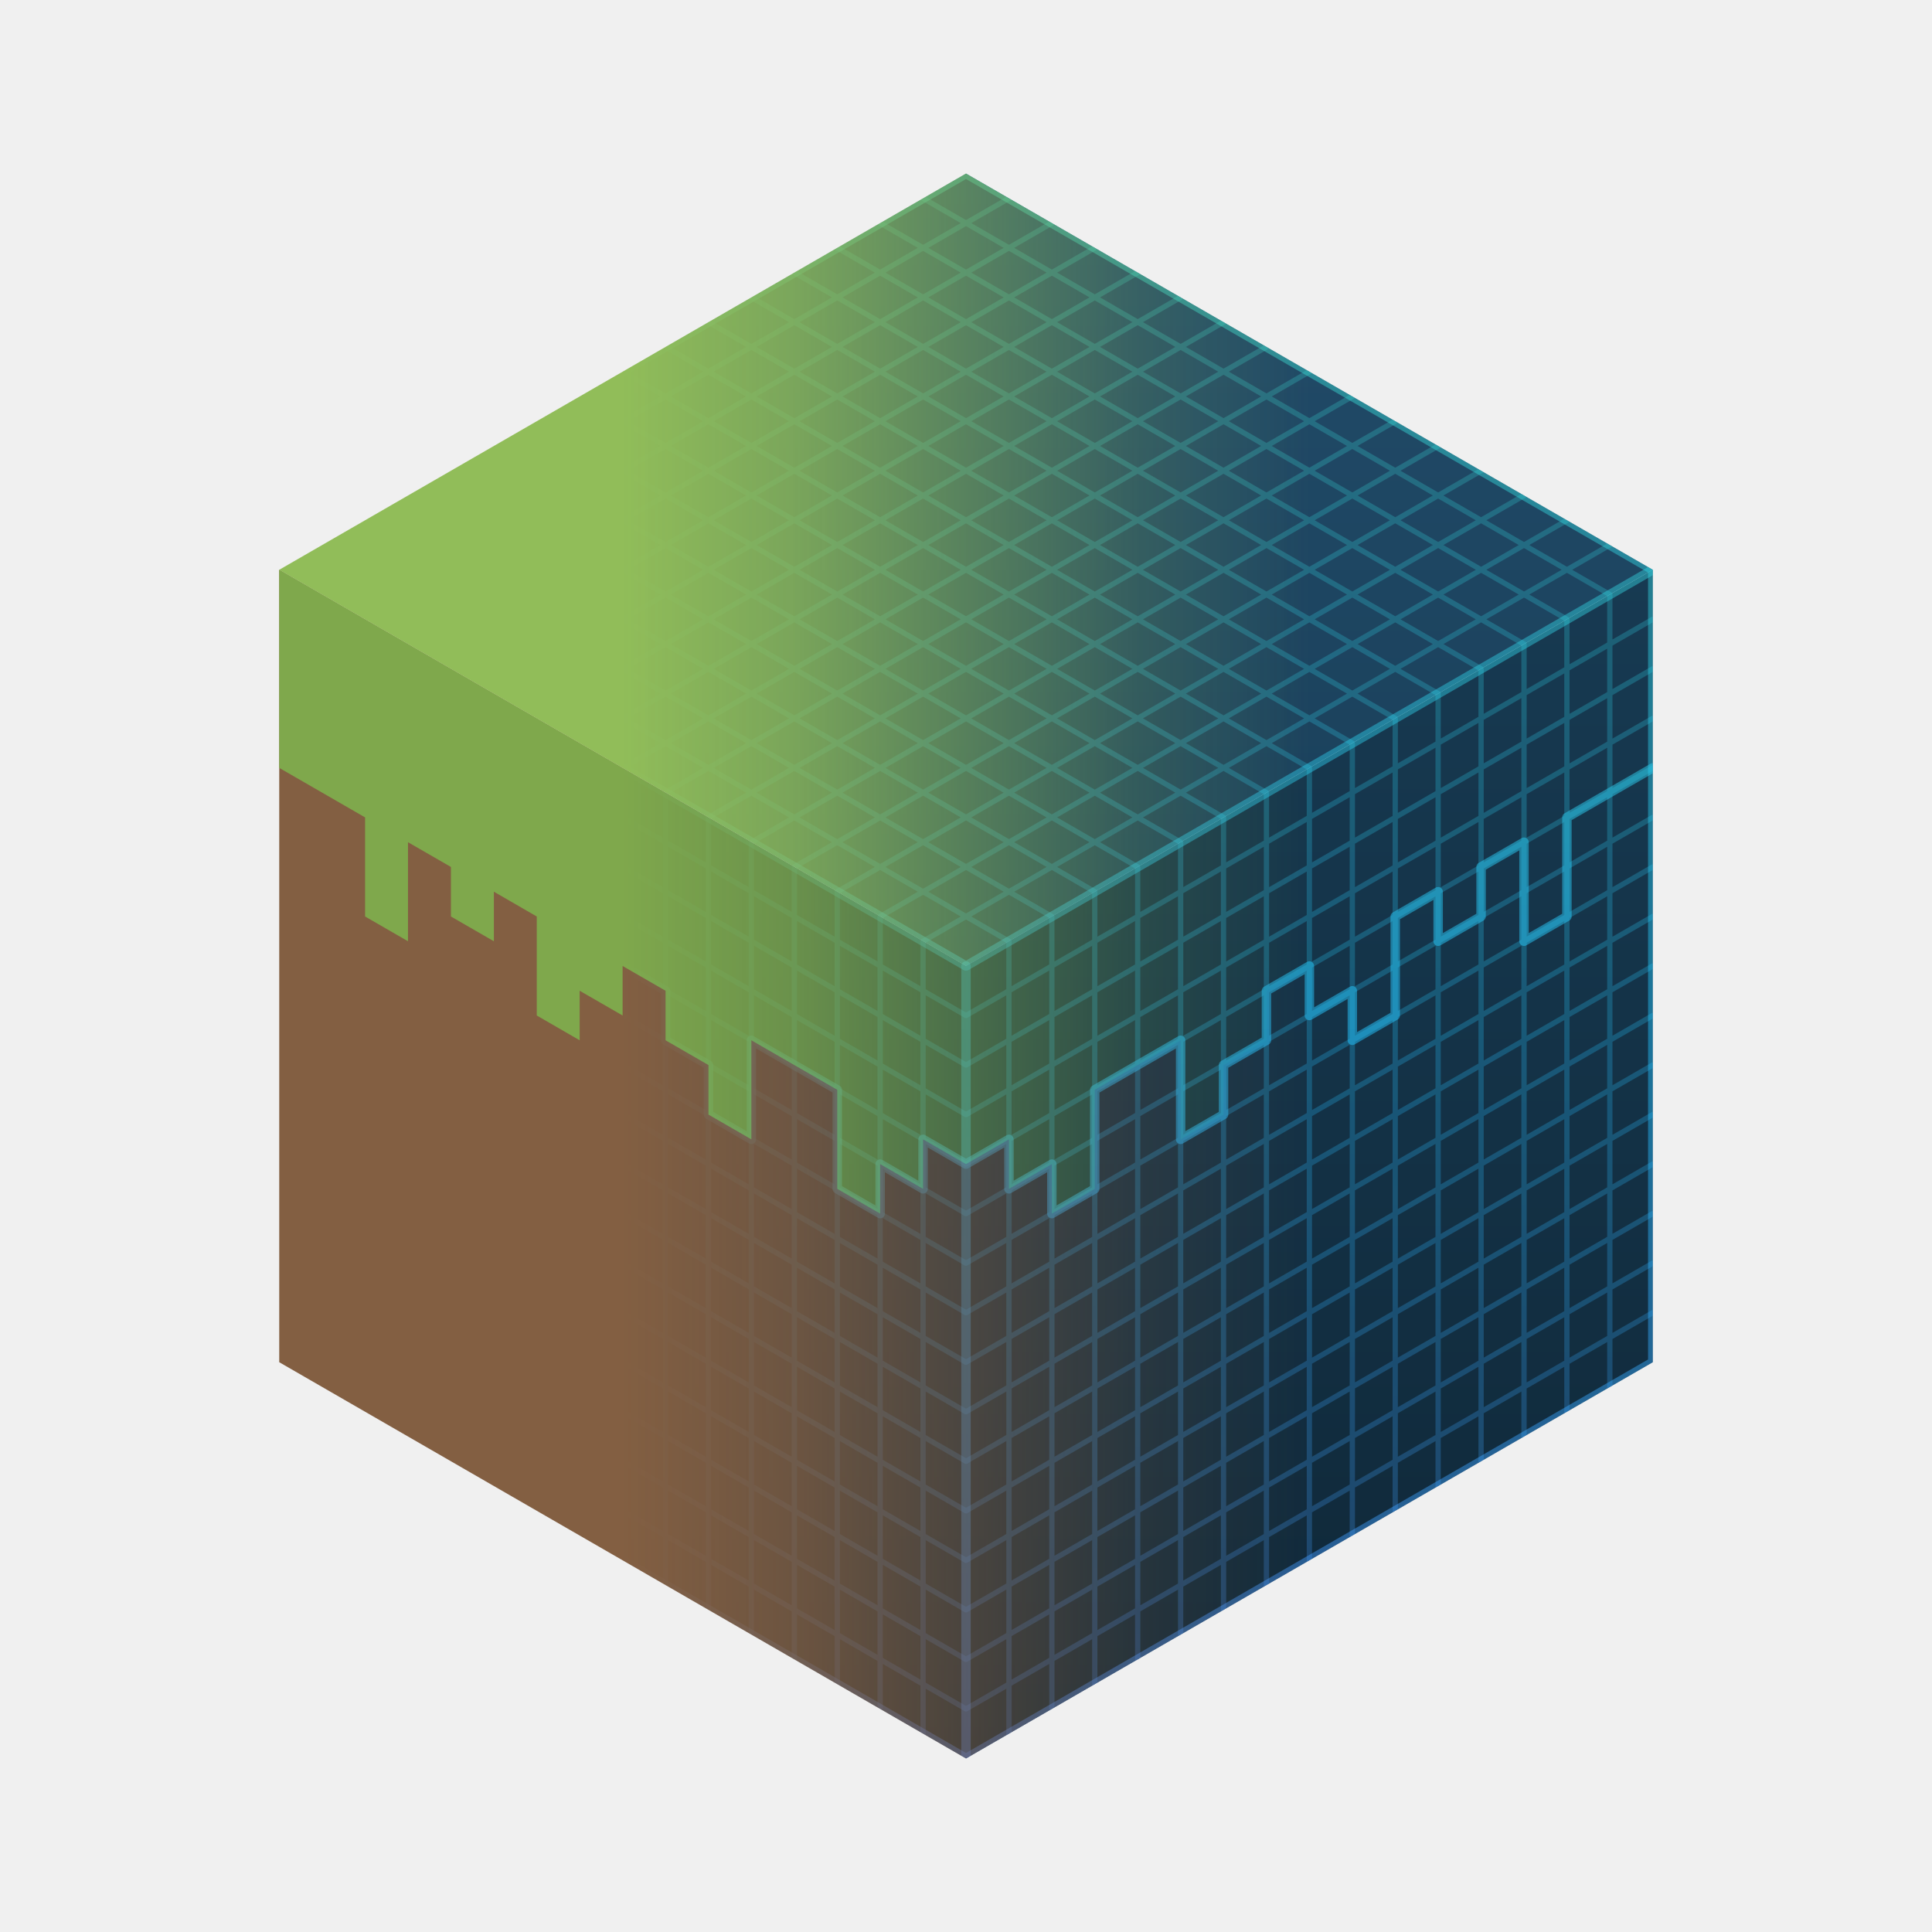
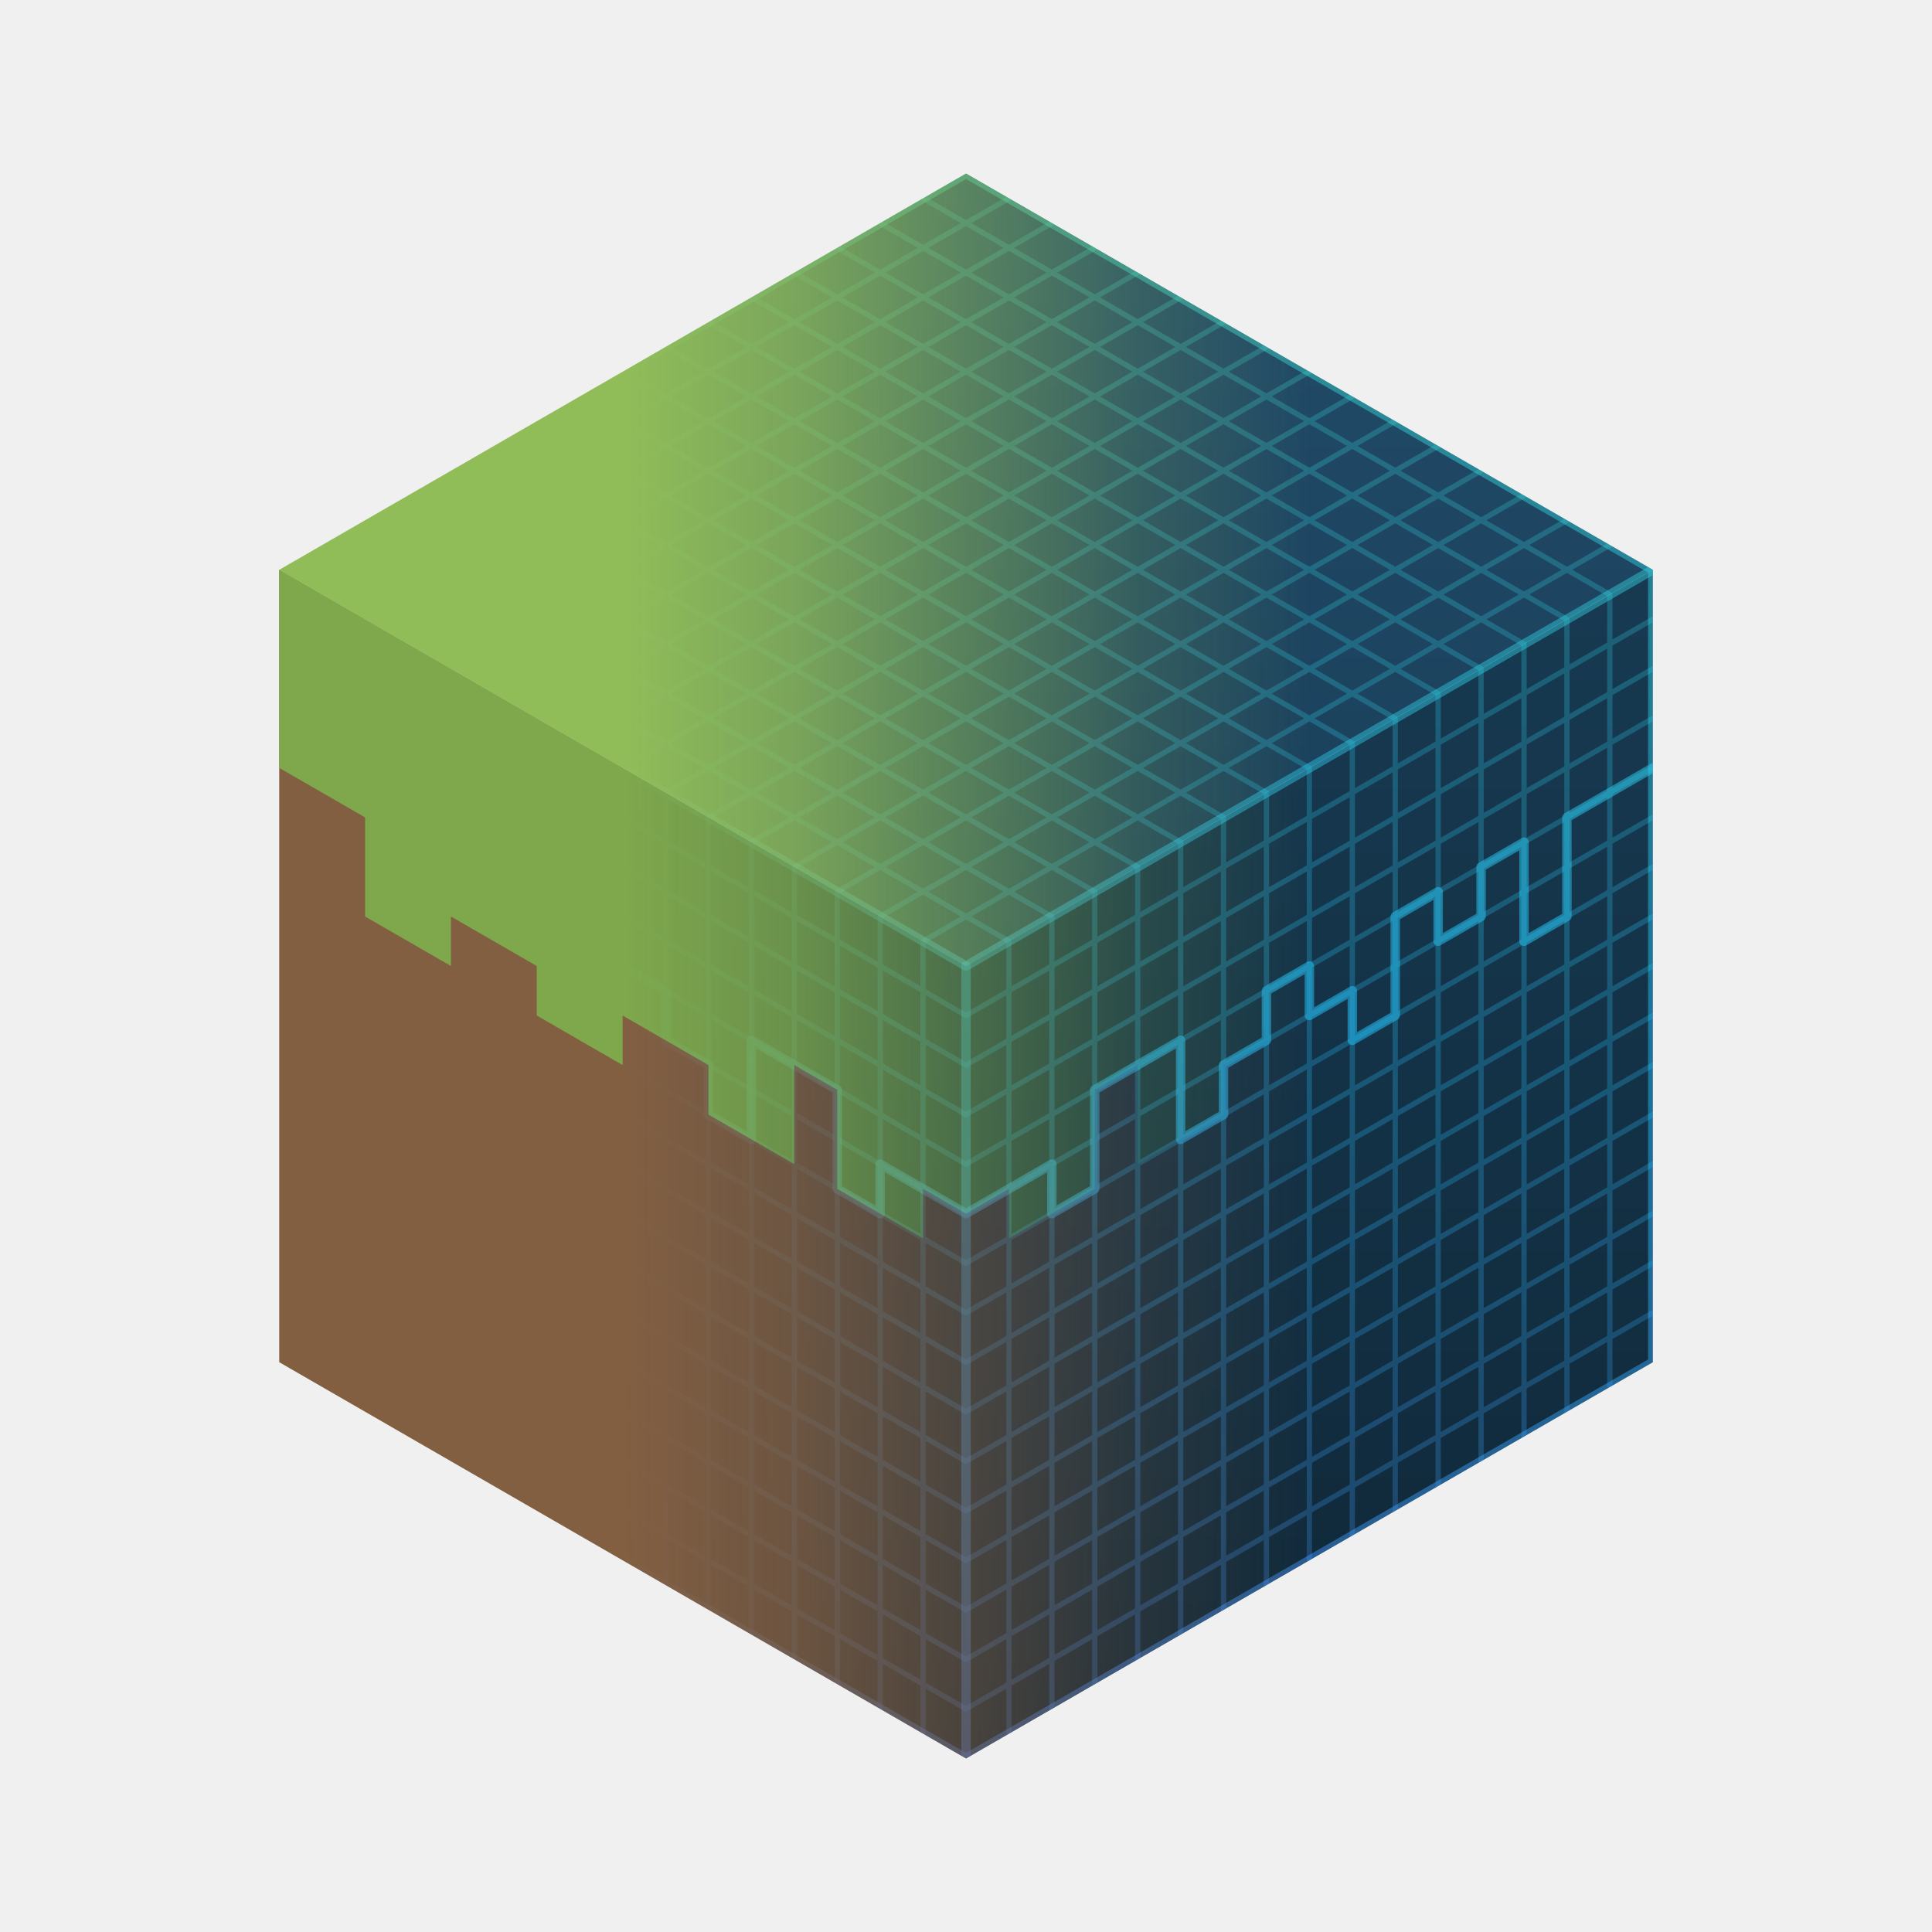
<svg xmlns="http://www.w3.org/2000/svg" viewBox="0 0 512 512" width="512" height="512">
  <defs>
    <pattern id="grain-top" width="16" height="16" patternUnits="userSpaceOnUse" patternTransform="matrix(11.375 6.5625 -11.375 6.5625 256.0 46.0)">
      <path fill="#ffffff" fill-opacity="0.07" d="        M256.000 46.000l11.375 6.562 l-11.375 6.562l-11.375 -6.562z         M278.750 59.125l11.375 6.562 l-11.375 6.562l-11.375 -6.562z         M301.500 72.250l11.375 6.562 l-11.375 6.562l-11.375 -6.562z         M358.375 105.062l11.375 6.562 l-11.375 6.562l-11.375 -6.562z         M381.125 118.188l11.375 6.562 l-11.375 6.562l-11.375 -6.562z         M312.875 91.938l11.375 6.562 l-11.375 6.562l-11.375 -6.562z         M312.875 105.062l11.375 6.562 l-11.375 6.562l-11.375 -6.562z         M324.250 111.625l11.375 6.562 l-11.375 6.562l-11.375 -6.562z         M347.000 124.750l11.375 6.562 l-11.375 6.562l-11.375 -6.562z         M358.375 131.312l11.375 6.562 l-11.375 6.562l-11.375 -6.562z         M403.875 157.562l11.375 6.562 l-11.375 6.562l-11.375 -6.562z         M244.625 78.812l11.375 6.562 l-11.375 6.562l-11.375 -6.562z         M290.125 105.062l11.375 6.562 l-11.375 6.562l-11.375 -6.562z         M347.000 151.000l11.375 6.562 l-11.375 6.562l-11.375 -6.562z         M381.125 170.688l11.375 6.562 l-11.375 6.562l-11.375 -6.562z         M290.125 131.312l11.375 6.562 l-11.375 6.562l-11.375 -6.562z         M233.250 111.625l11.375 6.562 l-11.375 6.562l-11.375 -6.562z         M278.750 137.875l11.375 6.562 l-11.375 6.562l-11.375 -6.562z         M290.125 144.438l11.375 6.562 l-11.375 6.562l-11.375 -6.562z         M324.250 164.125l11.375 6.562 l-11.375 6.562l-11.375 -6.562z         M176.375 91.938l11.375 6.562 l-11.375 6.562l-11.375 -6.562z         M199.125 105.062l11.375 6.562 l-11.375 6.562l-11.375 -6.562z         M267.375 144.438l11.375 6.562 l-11.375 6.562l-11.375 -6.562z         M290.125 157.562l11.375 6.562 l-11.375 6.562l-11.375 -6.562z         M187.750 111.625l11.375 6.562 l-11.375 6.562l-11.375 -6.562z         M199.125 118.188l11.375 6.562 l-11.375 6.562l-11.375 -6.562z         M210.500 124.750l11.375 6.562 l-11.375 6.562l-11.375 -6.562z         M324.250 190.375l11.375 6.562 l-11.375 6.562l-11.375 -6.562z         M312.875 196.938l11.375 6.562 l-11.375 6.562l-11.375 -6.562z         M153.625 118.188l11.375 6.562 l-11.375 6.562l-11.375 -6.562z         M176.375 131.312l11.375 6.562 l-11.375 6.562l-11.375 -6.562z         M210.500 151.000l11.375 6.562 l-11.375 6.562l-11.375 -6.562z         M221.875 157.562l11.375 6.562 l-11.375 6.562l-11.375 -6.562z         M312.875 210.062l11.375 6.562 l-11.375 6.562l-11.375 -6.562z         M210.500 164.125l11.375 6.562 l-11.375 6.562l-11.375 -6.562z         M301.500 216.625l11.375 6.562 l-11.375 6.562l-11.375 -6.562z         M130.875 131.312l11.375 6.562 l-11.375 6.562l-11.375 -6.562z         M153.625 144.438l11.375 6.562 l-11.375 6.562l-11.375 -6.562z         M210.500 177.250l11.375 6.562 l-11.375 6.562l-11.375 -6.562z         M221.875 210.062l11.375 6.562 l-11.375 6.562l-11.375 -6.562z         M85.375 144.438l11.375 6.562 l-11.375 6.562l-11.375 -6.562z         M153.625 183.812l11.375 6.562 l-11.375 6.562l-11.375 -6.562z" />
      <path fill="#000000" fill-opacity="0.05" d="        M324.250 85.375l11.375 6.562 l-11.375 6.562l-11.375 -6.562z         M256.000 59.125l11.375 6.562 l-11.375 6.562l-11.375 -6.562z         M267.375 65.688l11.375 6.562 l-11.375 6.562l-11.375 -6.562z         M335.625 105.062l11.375 6.562 l-11.375 6.562l-11.375 -6.562z         M369.750 124.750l11.375 6.562 l-11.375 6.562l-11.375 -6.562z         M392.500 137.875l11.375 6.562 l-11.375 6.562l-11.375 -6.562z         M244.625 65.688l11.375 6.562 l-11.375 6.562l-11.375 -6.562z         M290.125 91.938l11.375 6.562 l-11.375 6.562l-11.375 -6.562z         M301.500 111.625l11.375 6.562 l-11.375 6.562l-11.375 -6.562z         M210.500 72.250l11.375 6.562 l-11.375 6.562l-11.375 -6.562z         M244.625 91.938l11.375 6.562 l-11.375 6.562l-11.375 -6.562z         M267.375 105.062l11.375 6.562 l-11.375 6.562l-11.375 -6.562z         M312.875 131.312l11.375 6.562 l-11.375 6.562l-11.375 -6.562z         M324.250 137.875l11.375 6.562 l-11.375 6.562l-11.375 -6.562z         M244.625 105.062l11.375 6.562 l-11.375 6.562l-11.375 -6.562z         M335.625 157.562l11.375 6.562 l-11.375 6.562l-11.375 -6.562z         M187.750 85.375l11.375 6.562 l-11.375 6.562l-11.375 -6.562z         M210.500 98.500l11.375 6.562 l-11.375 6.562l-11.375 -6.562z         M221.875 105.062l11.375 6.562 l-11.375 6.562l-11.375 -6.562z         M347.000 177.250l11.375 6.562 l-11.375 6.562l-11.375 -6.562z         M233.250 124.750l11.375 6.562 l-11.375 6.562l-11.375 -6.562z         M312.875 170.688l11.375 6.562 l-11.375 6.562l-11.375 -6.562z         M233.250 137.875l11.375 6.562 l-11.375 6.562l-11.375 -6.562z         M165.000 111.625l11.375 6.562 l-11.375 6.562l-11.375 -6.562z         M176.375 118.188l11.375 6.562 l-11.375 6.562l-11.375 -6.562z         M221.875 144.438l11.375 6.562 l-11.375 6.562l-11.375 -6.562z         M199.125 144.438l11.375 6.562 l-11.375 6.562l-11.375 -6.562z         M244.625 170.688l11.375 6.562 l-11.375 6.562l-11.375 -6.562z         M267.375 183.812l11.375 6.562 l-11.375 6.562l-11.375 -6.562z         M165.000 137.875l11.375 6.562 l-11.375 6.562l-11.375 -6.562z         M233.250 177.250l11.375 6.562 l-11.375 6.562l-11.375 -6.562z         M278.750 203.500l11.375 6.562 l-11.375 6.562l-11.375 -6.562z         M130.875 144.438l11.375 6.562 l-11.375 6.562l-11.375 -6.562z         M153.625 157.562l11.375 6.562 l-11.375 6.562l-11.375 -6.562z         M210.500 190.375l11.375 6.562 l-11.375 6.562l-11.375 -6.562z         M233.250 203.500l11.375 6.562 l-11.375 6.562l-11.375 -6.562z         M96.750 137.875l11.375 6.562 l-11.375 6.562l-11.375 -6.562z         M119.500 151.000l11.375 6.562 l-11.375 6.562l-11.375 -6.562z         M142.250 164.125l11.375 6.562 l-11.375 6.562l-11.375 -6.562z         M119.500 164.125l11.375 6.562 l-11.375 6.562l-11.375 -6.562z         M233.250 229.750l11.375 6.562 l-11.375 6.562l-11.375 -6.562z         M256.000 242.875l11.375 6.562 l-11.375 6.562l-11.375 -6.562z" />
    </pattern>
    <pattern id="grain-side-left" width="16" height="16" patternUnits="userSpaceOnUse" patternTransform="matrix(11.375 6.5625 0 13.125 74.0 151.0)">
      <path fill="#ffffff" fill-opacity="0.07" d="        M233.250 308.500l11.375 6.562 l0.000 13.125l-11.375 -6.562z         M119.500 256.000l11.375 6.562 l0.000 13.125l-11.375 -6.562z         M233.250 334.750l11.375 6.562 l0.000 13.125l-11.375 -6.562z         M96.750 269.125l11.375 6.562 l0.000 13.125l-11.375 -6.562z         M142.250 295.375l11.375 6.562 l0.000 13.125l-11.375 -6.562z         M221.875 354.438l11.375 6.562 l0.000 13.125l-11.375 -6.562z         M85.375 288.812l11.375 6.562 l0.000 13.125l-11.375 -6.562z         M199.125 367.562l11.375 6.562 l0.000 13.125l-11.375 -6.562z         M85.375 315.062l11.375 6.562 l0.000 13.125l-11.375 -6.562z         M108.125 328.188l11.375 6.562 l0.000 13.125l-11.375 -6.562z         M85.375 328.188l11.375 6.562 l0.000 13.125l-11.375 -6.562z         M130.875 354.438l11.375 6.562 l0.000 13.125l-11.375 -6.562z         M233.250 413.500l11.375 6.562 l0.000 13.125l-11.375 -6.562z         M176.375 393.812l11.375 6.562 l0.000 13.125l-11.375 -6.562z         M233.250 426.625l11.375 6.562 l0.000 13.125l-11.375 -6.562z         M153.625 393.812l11.375 6.562 l0.000 13.125l-11.375 -6.562z         M233.250 439.750l11.375 6.562 l0.000 13.125l-11.375 -6.562z" />
      <path fill="#000000" fill-opacity="0.05" d="        M210.500 282.250l11.375 6.562 l0.000 13.125l-11.375 -6.562z         M165.000 269.125l11.375 6.562 l0.000 13.125l-11.375 -6.562z         M244.625 315.062l11.375 6.562 l0.000 13.125l-11.375 -6.562z         M153.625 275.688l11.375 6.562 l0.000 13.125l-11.375 -6.562z         M233.250 321.625l11.375 6.562 l0.000 13.125l-11.375 -6.562z         M96.750 256.000l11.375 6.562 l0.000 13.125l-11.375 -6.562z         M142.250 282.250l11.375 6.562 l0.000 13.125l-11.375 -6.562z         M165.000 295.375l11.375 6.562 l0.000 13.125l-11.375 -6.562z         M199.125 315.062l11.375 6.562 l0.000 13.125l-11.375 -6.562z         M85.375 262.562l11.375 6.562 l0.000 13.125l-11.375 -6.562z         M108.125 288.812l11.375 6.562 l0.000 13.125l-11.375 -6.562z         M165.000 321.625l11.375 6.562 l0.000 13.125l-11.375 -6.562z         M165.000 334.750l11.375 6.562 l0.000 13.125l-11.375 -6.562z         M187.750 347.875l11.375 6.562 l0.000 13.125l-11.375 -6.562z         M244.625 380.688l11.375 6.562 l0.000 13.125l-11.375 -6.562z         M187.750 361.000l11.375 6.562 l0.000 13.125l-11.375 -6.562z         M244.625 393.812l11.375 6.562 l0.000 13.125l-11.375 -6.562z         M119.500 334.750l11.375 6.562 l0.000 13.125l-11.375 -6.562z         M244.625 406.938l11.375 6.562 l0.000 13.125l-11.375 -6.562z         M96.750 334.750l11.375 6.562 l0.000 13.125l-11.375 -6.562z         M142.250 361.000l11.375 6.562 l0.000 13.125l-11.375 -6.562z         M153.625 367.562l11.375 6.562 l0.000 13.125l-11.375 -6.562z         M108.125 354.438l11.375 6.562 l0.000 13.125l-11.375 -6.562z         M130.875 367.562l11.375 6.562 l0.000 13.125l-11.375 -6.562z         M96.750 361.000l11.375 6.562 l0.000 13.125l-11.375 -6.562z         M119.500 374.125l11.375 6.562 l0.000 13.125l-11.375 -6.562z         M130.875 380.688l11.375 6.562 l0.000 13.125l-11.375 -6.562z         M244.625 446.312l11.375 6.562 l0.000 13.125l-11.375 -6.562z" />
    </pattern>
    <pattern id="grain-side-right" width="16" height="16" patternUnits="userSpaceOnUse" patternTransform="matrix(-11.375 6.5625 -11.375 19.6875 438.0 151.0)">
      <path fill="#ffffff" fill-opacity="0.07" d="        M221.875 341.312l-11.375 6.562 l-11.375 19.688l11.375 -6.562z         M324.250 295.375l-11.375 6.562 l-11.375 19.688l11.375 -6.562z         M199.125 380.688l-11.375 6.562 l-11.375 19.688l11.375 -6.562z         M324.250 321.625l-11.375 6.562 l-11.375 19.688l11.375 -6.562z         M278.750 347.875l-11.375 6.562 l-11.375 19.688l11.375 -6.562z         M187.750 413.500l-11.375 6.562 l-11.375 19.688l11.375 -6.562z         M312.875 354.438l-11.375 6.562 l-11.375 19.688l11.375 -6.562z         M187.750 439.750l-11.375 6.562 l-11.375 19.688l11.375 -6.562z         M290.125 393.812l-11.375 6.562 l-11.375 19.688l11.375 -6.562z         M267.375 406.938l-11.375 6.562 l-11.375 19.688l11.375 -6.562z         M278.750 413.500l-11.375 6.562 l-11.375 19.688l11.375 -6.562z         M233.250 439.750l-11.375 6.562 l-11.375 19.688l11.375 -6.562z         M130.875 498.812l-11.375 6.562 l-11.375 19.688l11.375 -6.562z         M176.375 485.688l-11.375 6.562 l-11.375 19.688l11.375 -6.562z         M119.500 518.500l-11.375 6.562 l-11.375 19.688l11.375 -6.562z         M187.750 492.250l-11.375 6.562 l-11.375 19.688l11.375 -6.562z         M108.125 538.188l-11.375 6.562 l-11.375 19.688l11.375 -6.562z" />
    </pattern>
    <linearGradient id="tech-top" gradientUnits="userSpaceOnUse" x1="0" y1="46" x2="0" y2="256">
      <stop offset="0" stop-color="#224c6a" />
      <stop offset="1" stop-color="#193f59" />
    </linearGradient>
    <linearGradient id="tech-face" gradientUnits="userSpaceOnUse" x1="0" y1="151" x2="0" y2="466">
      <stop offset="0" stop-color="#173a52" />
      <stop offset="1" stop-color="#0f2737" />
    </linearGradient>
    <linearGradient id="wire-grad" gradientUnits="userSpaceOnUse" x1="0" y1="46" x2="0" y2="466">
      <stop offset="0" stop-color="#3ee0c6" />
      <stop offset="0.55" stop-color="#24c4ff" />
      <stop offset="1" stop-color="#4f8cff" />
    </linearGradient>
    <clipPath id="right-clip">
      <path d="M256,46 L438,151 L438,361 L256,466 Z" />
    </clipPath>
    <linearGradient id="bleed-to-right" gradientUnits="userSpaceOnUse" x1="256" y1="0" x2="347" y2="0">
      <stop offset="0" stop-color="#ffffff" stop-opacity="0.5" />
      <stop offset="0.5" stop-color="#ffffff" stop-opacity="0.2" />
      <stop offset="1" stop-color="#ffffff" stop-opacity="0" />
    </linearGradient>
    <linearGradient id="bleed-to-left" gradientUnits="userSpaceOnUse" x1="256" y1="0" x2="165" y2="0">
      <stop offset="0" stop-color="#ffffff" stop-opacity="0.5" />
      <stop offset="0.5" stop-color="#ffffff" stop-opacity="0.2" />
      <stop offset="1" stop-color="#ffffff" stop-opacity="0" />
    </linearGradient>
    <mask id="mask-bleed-to-right" maskUnits="userSpaceOnUse" x="0" y="0" width="512" height="512">
      <rect x="0" y="0" width="512" height="512" fill="url(#bleed-to-right)" />
    </mask>
    <mask id="mask-bleed-to-left" maskUnits="userSpaceOnUse" x="0" y="0" width="512" height="512">
      <rect x="0" y="0" width="512" height="512" fill="url(#bleed-to-left)" />
    </mask>
  </defs>
  <polygon points="74,151 256,256 256,466 74,361" fill="#835f42" />
-   <polygon points="74.00,151.00 256.00,256.00 256.00,308.50 244.62,301.94 244.62,315.06 233.25,308.50 233.25,321.62 221.88,315.06 221.88,288.81 210.50,282.25 199.12,275.69 199.12,301.94 187.75,295.38 187.75,282.25 176.38,275.69 176.38,262.56 165.00,256.00 165.00,269.12 153.62,262.56 153.62,275.69 142.25,269.12 142.25,242.88 130.88,236.31 130.88,249.44 119.50,242.88 119.50,229.75 108.12,223.19 108.12,249.44 96.75,242.88 96.75,216.62 85.38,210.06 74.00,203.50" fill="#7fa84c" />
+   <polygon points="74.00,151.00 256.00,256.00 256.00,321.62 244.62,315.06 244.62,328.19 233.25,321.62 221.88,315.06 221.88,288.81 210.50,282.25 210.50,308.50 199.12,301.94 187.75,295.38 187.75,282.25 176.38,275.69 165.00,269.12 165.00,282.25 153.62,275.69 142.25,269.12 142.25,256.00 130.88,249.44 119.50,242.88 119.50,256.00 108.12,249.44 96.75,242.88 96.75,216.62 85.38,210.06 74.00,203.50" fill="#7fa84c" />
  <polygon points="74,151 256,256 256,466 74,361" fill="url(#grain-side-left)" />
  <polygon points="256,46 256,256 74,151" fill="#91bd59" />
  <polygon points="256,46 256,256 74,151" fill="url(#grain-top)" />
  <g clip-path="url(#right-clip)">
    <polygon points="256,46 438,151 256,256" fill="url(#tech-top)" />
    <polygon points="438,151 256,256 256,466 438,361" fill="url(#tech-face)" />
    <g fill="none" stroke="url(#wire-grad)" stroke-linecap="round" stroke-linejoin="round">
      <g opacity="0.26" stroke-width="1.4">
        <path d="M426.62,157.56 L426.62,367.56 M438,164.12 L256,269.12 M256,59.12 L426.62,157.56 M267.38,52.56 L256,59.12 M415.25,164.12 L415.25,374.12 M438,177.25 L256,282.25 M256,72.25 L415.25,164.12 M278.75,59.12 L256,72.25 M403.88,170.69 L403.88,380.69 M438,190.38 L256,295.38 M256,85.38 L403.88,170.69 M290.12,65.69 L256,85.38 M392.5,177.25 L392.5,387.25 M438,203.5 L256,308.5 M256,98.5 L392.5,177.25 M301.5,72.25 L256,98.5 M381.12,183.81 L381.12,393.81 M438,216.62 L256,321.62 M256,111.62 L381.12,183.81 M312.88,78.81 L256,111.62 M369.75,190.38 L369.75,400.38 M438,229.75 L256,334.75 M256,124.75 L369.75,190.38 M324.25,85.38 L256,124.75 M358.38,196.94 L358.38,406.94 M438,242.88 L256,347.88 M256,137.88 L358.38,196.94 M335.62,91.94 L256,137.88 M347,203.5 L347,413.5 M438,256 L256,361 M256,151 L347,203.5 M347,98.5 L256,151 M335.62,210.06 L335.62,420.06 M438,269.12 L256,374.12 M256,164.12 L335.62,210.06 M358.38,105.06 L256,164.12 M324.25,216.62 L324.25,426.62 M438,282.25 L256,387.25 M256,177.25 L324.25,216.62 M369.75,111.62 L256,177.25 M312.88,223.19 L312.88,433.19 M438,295.38 L256,400.38 M256,190.38 L312.88,223.19 M381.12,118.19 L256,190.38 M301.5,229.75 L301.5,439.75 M438,308.5 L256,413.5 M256,203.5 L301.5,229.75 M392.5,124.75 L256,203.5 M290.12,236.31 L290.12,446.31 M438,321.62 L256,426.62 M256,216.62 L290.12,236.31 M403.88,131.31 L256,216.62 M278.75,242.88 L278.75,452.88 M438,334.75 L256,439.75 M256,229.75 L278.75,242.88 M415.25,137.88 L256,229.75 M267.38,249.44 L267.38,459.44 M438,347.88 L256,452.88 M256,242.88 L267.38,249.44 M426.62,144.44 L256,242.88" />
      </g>
-       <path d="M256,308.5 L267.38,301.94 L267.38,315.06 L278.75,308.5 L278.75,321.62 L290.12,315.06 L290.12,288.81 L301.5,282.25 L312.88,275.69 L312.88,301.94 L324.25,295.38 L324.25,282.25 L335.62,275.69 L335.62,262.56 L347,256 L347,269.12 L358.38,262.56 L358.38,275.69 L369.75,269.12 L369.75,242.88 L381.12,236.31 L381.12,249.44 L392.5,242.88 L392.5,229.75 L403.88,223.19 L403.88,249.44 L415.25,242.88 L415.25,216.62 L426.62,210.06 L438,203.5" stroke-width="2.5" opacity="0.5" />
+       <path d="M256,321.62 L267.38,315.06 L278.75,308.5 L278.75,321.62 L290.12,315.06 L290.12,288.81 L301.5,282.25 L312.88,275.69 L312.88,301.94 L324.25,295.38 L324.25,282.25 L335.62,275.69 L335.62,262.56 L347,256 L347,269.12 L358.38,262.56 L358.38,275.69 L369.75,269.12 L369.75,242.88 L381.12,236.31 L381.12,249.44 L392.5,242.88 L392.5,229.75 L403.88,223.19 L403.88,249.44 L415.25,242.88 L415.25,216.62 L426.62,210.06 L438,203.5" stroke-width="2.5" opacity="0.5" />
      <path d="M256,46 L438,151 L438,361 L256,466" stroke-width="2.5" opacity="0.45" />
      <path d="M256,256 L256,466" stroke-width="2.5" opacity="0.45" />
      <path d="M438,151 L256,256" stroke-width="2.5" opacity="0.45" />
    </g>
  </g>
  <g mask="url(#mask-bleed-to-left)">
    <g transform="matrix(-1 0 0 1 512 0)">
      <g clip-path="url(#right-clip)">
        <polygon points="256,46 438,151 256,256" fill="url(#tech-top)" />
        <polygon points="438,151 256,256 256,466 438,361" fill="url(#tech-face)" />
        <g fill="none" stroke="url(#wire-grad)" stroke-linecap="round" stroke-linejoin="round">
          <g opacity="0.26" stroke-width="1.4">
            <path d="M426.62,157.56 L426.62,367.56 M438,164.12 L256,269.12 M256,59.12 L426.62,157.56 M267.38,52.56 L256,59.12 M415.25,164.12 L415.25,374.12 M438,177.25 L256,282.25 M256,72.25 L415.25,164.12 M278.75,59.12 L256,72.25 M403.88,170.69 L403.88,380.69 M438,190.38 L256,295.38 M256,85.38 L403.88,170.69 M290.12,65.69 L256,85.38 M392.5,177.25 L392.5,387.25 M438,203.5 L256,308.5 M256,98.5 L392.5,177.25 M301.5,72.25 L256,98.5 M381.12,183.81 L381.12,393.81 M438,216.62 L256,321.62 M256,111.62 L381.12,183.81 M312.88,78.81 L256,111.62 M369.75,190.38 L369.75,400.38 M438,229.75 L256,334.75 M256,124.75 L369.75,190.38 M324.25,85.38 L256,124.75 M358.38,196.94 L358.38,406.94 M438,242.88 L256,347.88 M256,137.88 L358.38,196.94 M335.62,91.94 L256,137.88 M347,203.5 L347,413.5 M438,256 L256,361 M256,151 L347,203.5 M347,98.5 L256,151 M335.62,210.06 L335.62,420.06 M438,269.12 L256,374.12 M256,164.12 L335.62,210.06 M358.38,105.06 L256,164.12 M324.25,216.62 L324.25,426.62 M438,282.25 L256,387.25 M256,177.25 L324.25,216.62 M369.75,111.62 L256,177.25 M312.88,223.19 L312.88,433.19 M438,295.38 L256,400.38 M256,190.38 L312.88,223.19 M381.12,118.19 L256,190.38 M301.5,229.75 L301.5,439.75 M438,308.5 L256,413.5 M256,203.5 L301.5,229.75 M392.5,124.75 L256,203.5 M290.12,236.31 L290.12,446.31 M438,321.62 L256,426.62 M256,216.62 L290.12,236.31 M403.88,131.31 L256,216.62 M278.75,242.88 L278.75,452.88 M438,334.75 L256,439.75 M256,229.75 L278.75,242.88 M415.25,137.88 L256,229.75 M267.38,249.44 L267.38,459.44 M438,347.88 L256,452.88 M256,242.88 L267.38,249.44 M426.62,144.44 L256,242.88" />
          </g>
-           <path d="M256,308.5 L267.38,301.94 L267.38,315.06 L278.75,308.5 L278.75,321.62 L290.12,315.06 L290.12,288.81 L301.5,282.25 L312.88,275.69 L312.88,301.94 L324.25,295.38 L324.25,282.25 L335.62,275.69 L335.62,262.56 L347,256 L347,269.12 L358.38,262.56 L358.38,275.69 L369.75,269.12 L369.75,242.88 L381.12,236.31 L381.12,249.44 L392.5,242.88 L392.5,229.75 L403.88,223.19 L403.88,249.44 L415.25,242.88 L415.25,216.62 L426.62,210.06 L438,203.5" stroke-width="2.5" opacity="0.5" />
+           <path d="M256,321.62 L267.38,315.06 L278.75,308.5 L278.75,321.62 L290.12,315.06 L290.12,288.81 L301.5,282.25 L312.88,275.69 L312.88,301.94 L324.25,295.38 L324.25,282.25 L335.62,275.69 L335.62,262.56 L347,256 L347,269.12 L358.38,262.56 L358.38,275.69 L369.75,269.12 L369.75,242.88 L381.12,236.31 L381.12,249.44 L392.5,242.88 L392.5,229.75 L403.88,223.19 L403.88,249.44 L415.25,242.88 L415.25,216.62 L426.62,210.06 L438,203.5" stroke-width="2.5" opacity="0.5" />
          <path d="M256,46 L438,151 L438,361 L256,466" stroke-width="2.5" opacity="0.45" />
          <path d="M256,256 L256,466" stroke-width="2.5" opacity="0.45" />
          <path d="M438,151 L256,256" stroke-width="2.5" opacity="0.45" />
        </g>
      </g>
    </g>
  </g>
  <g mask="url(#mask-bleed-to-right)">
    <g transform="matrix(-1 0 0 1 512 0)">
      <polygon points="74,151 256,256 256,466 74,361" fill="#835f42" />
-       <polygon points="74.00,151.00 256.00,256.00 256.00,308.50 244.62,301.94 244.62,315.06 233.25,308.50 233.25,321.62 221.88,315.06 221.88,288.81 210.50,282.25 199.12,275.69 199.12,301.94 187.75,295.38 187.75,282.25 176.38,275.69 176.38,262.56 165.00,256.00 165.00,269.12 153.62,262.56 153.62,275.69 142.25,269.12 142.25,242.88 130.88,236.31 130.88,249.44 119.50,242.88 119.50,229.75 108.12,223.19 108.12,249.44 96.75,242.88 96.75,216.62 85.38,210.06 74.00,203.50" fill="#7fa84c" />
+       <polygon points="74.00,151.00 256.00,256.00 256.00,321.62 244.62,315.06 244.62,328.19 233.25,321.62 221.88,315.06 221.88,288.81 210.50,282.25 210.50,308.50 199.12,301.94 187.75,295.38 187.75,282.25 176.38,275.69 165.00,269.12 165.00,282.25 153.62,275.69 142.25,269.12 142.25,256.00 130.88,249.44 119.50,242.88 119.50,256.00 108.12,249.44 96.75,242.88 96.75,216.62 85.38,210.06 74.00,203.50" fill="#7fa84c" />
      <polygon points="74,151 256,256 256,466 74,361" fill="url(#grain-side-left)" />
      <polygon points="256,46 256,256 74,151" fill="#91bd59" />
      <polygon points="256,46 256,256 74,151" fill="url(#grain-top)" />
    </g>
  </g>
</svg>
